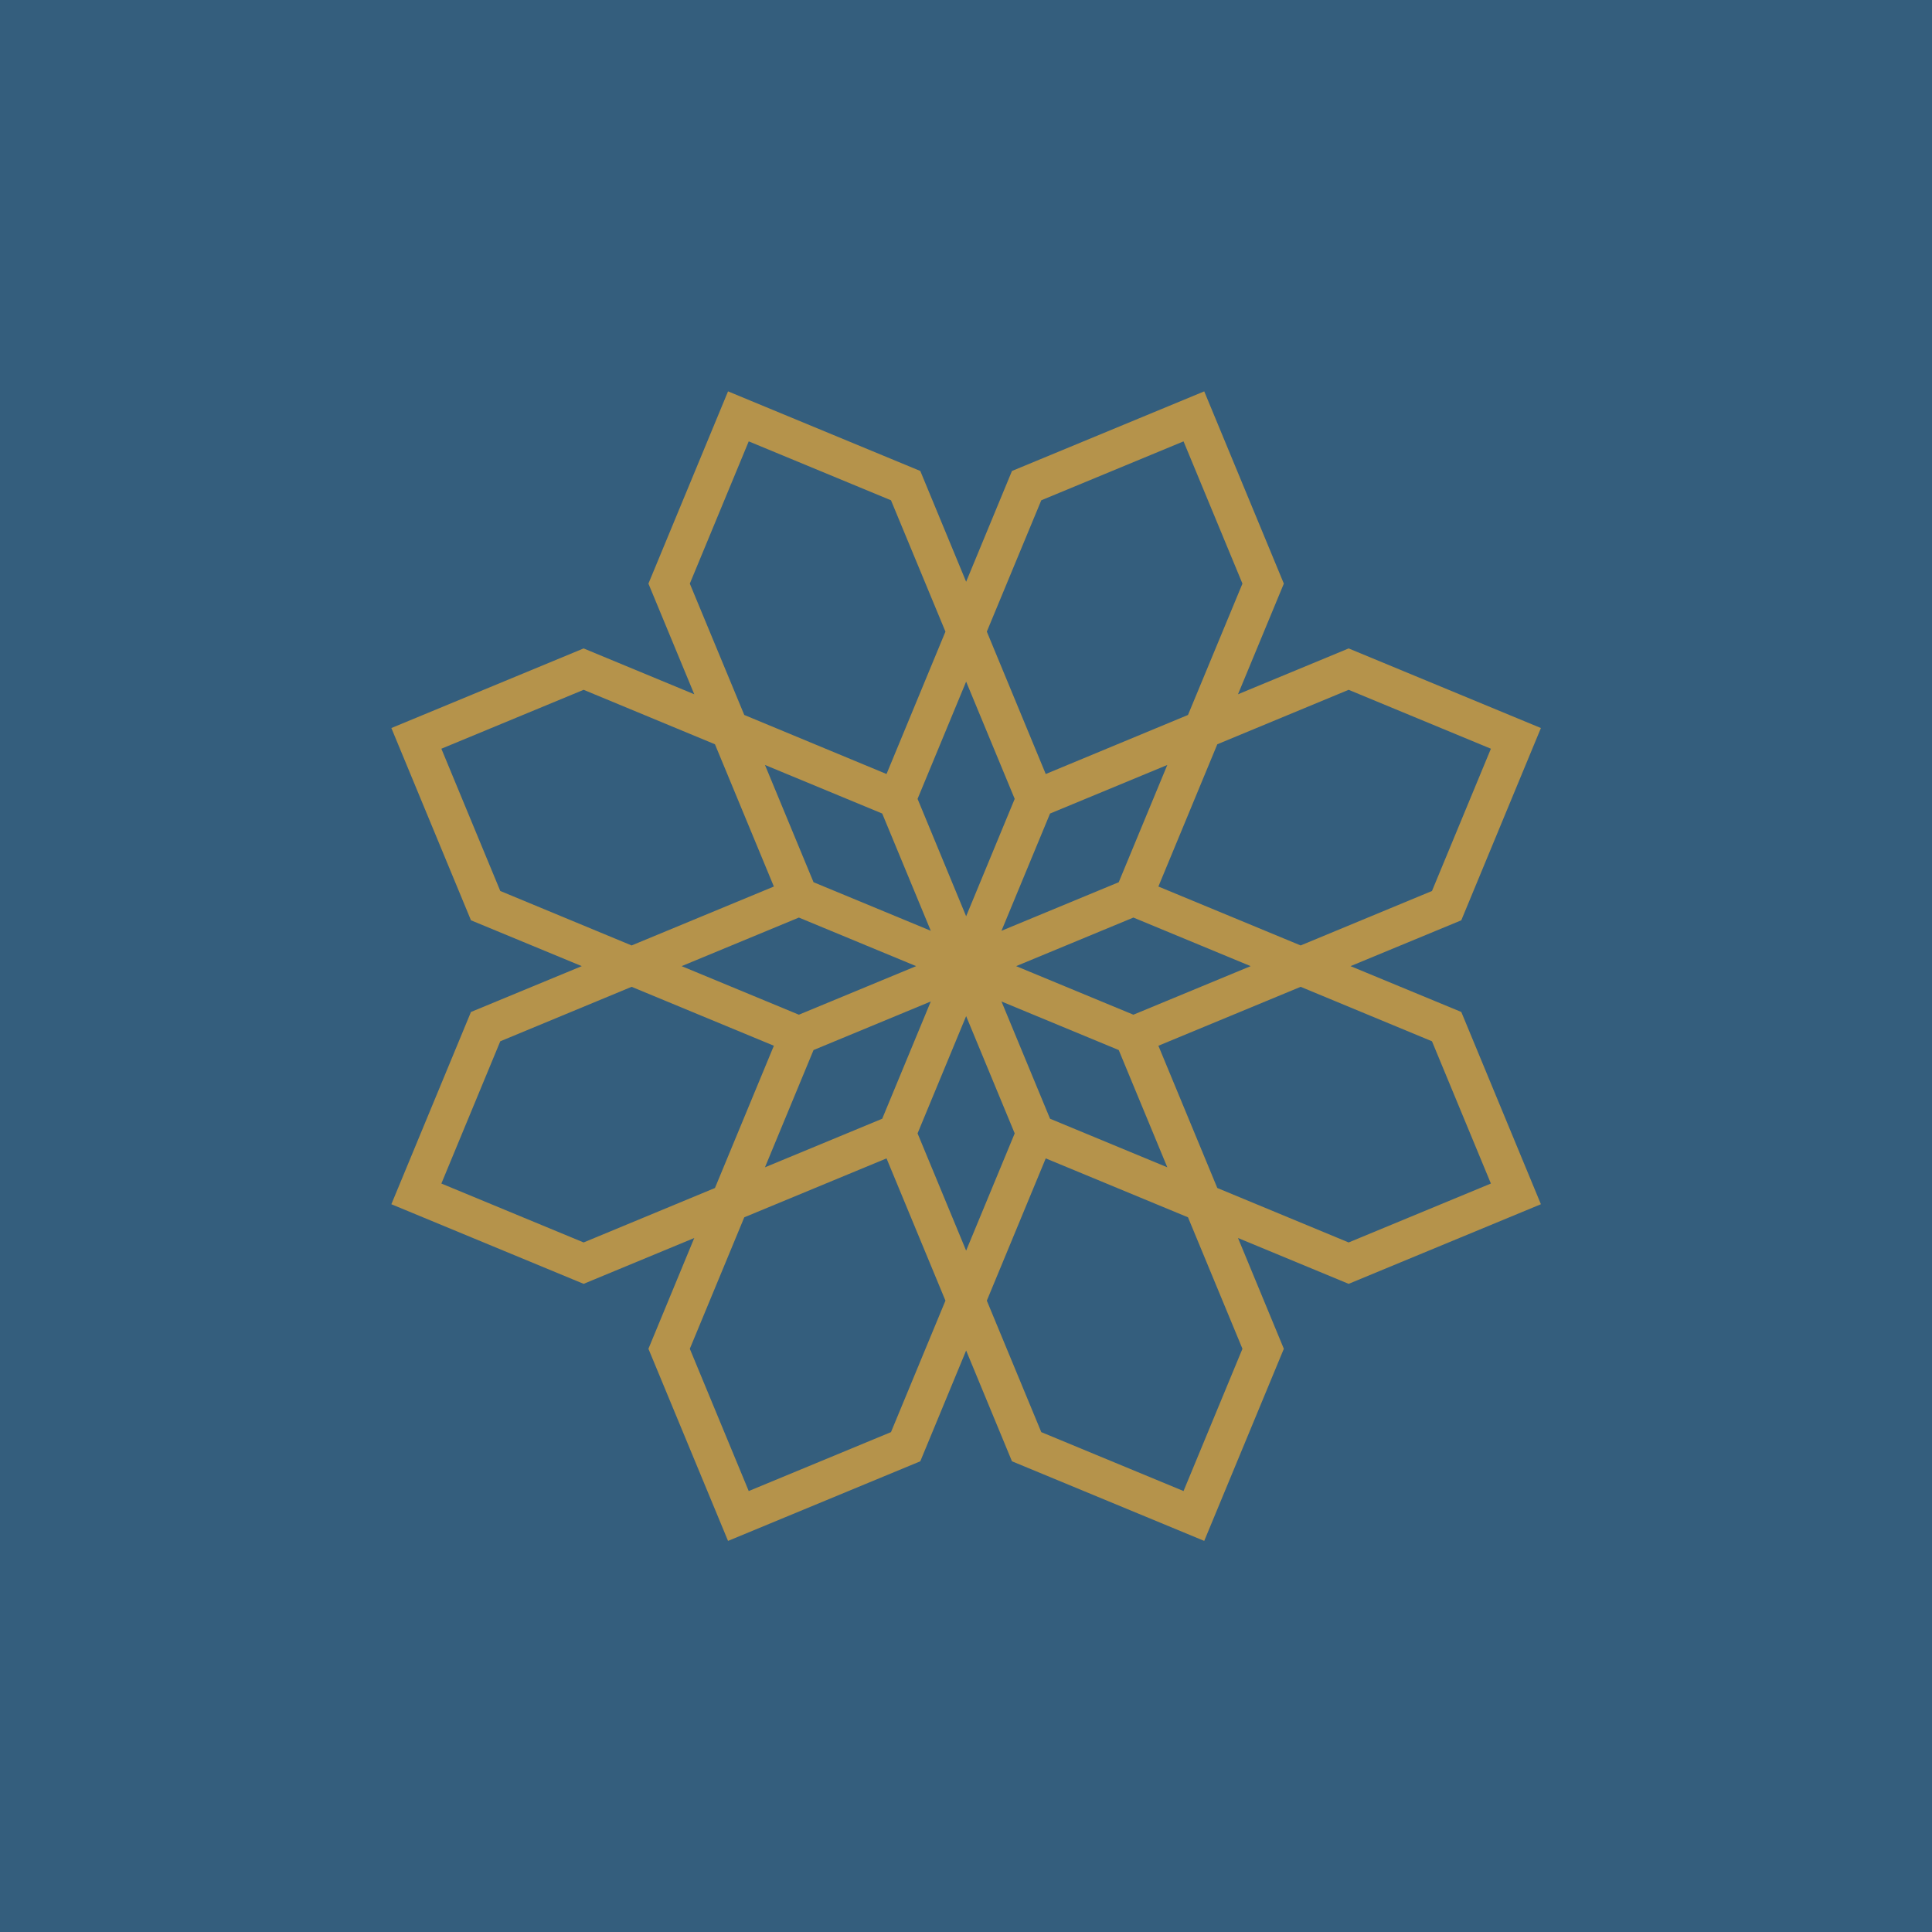
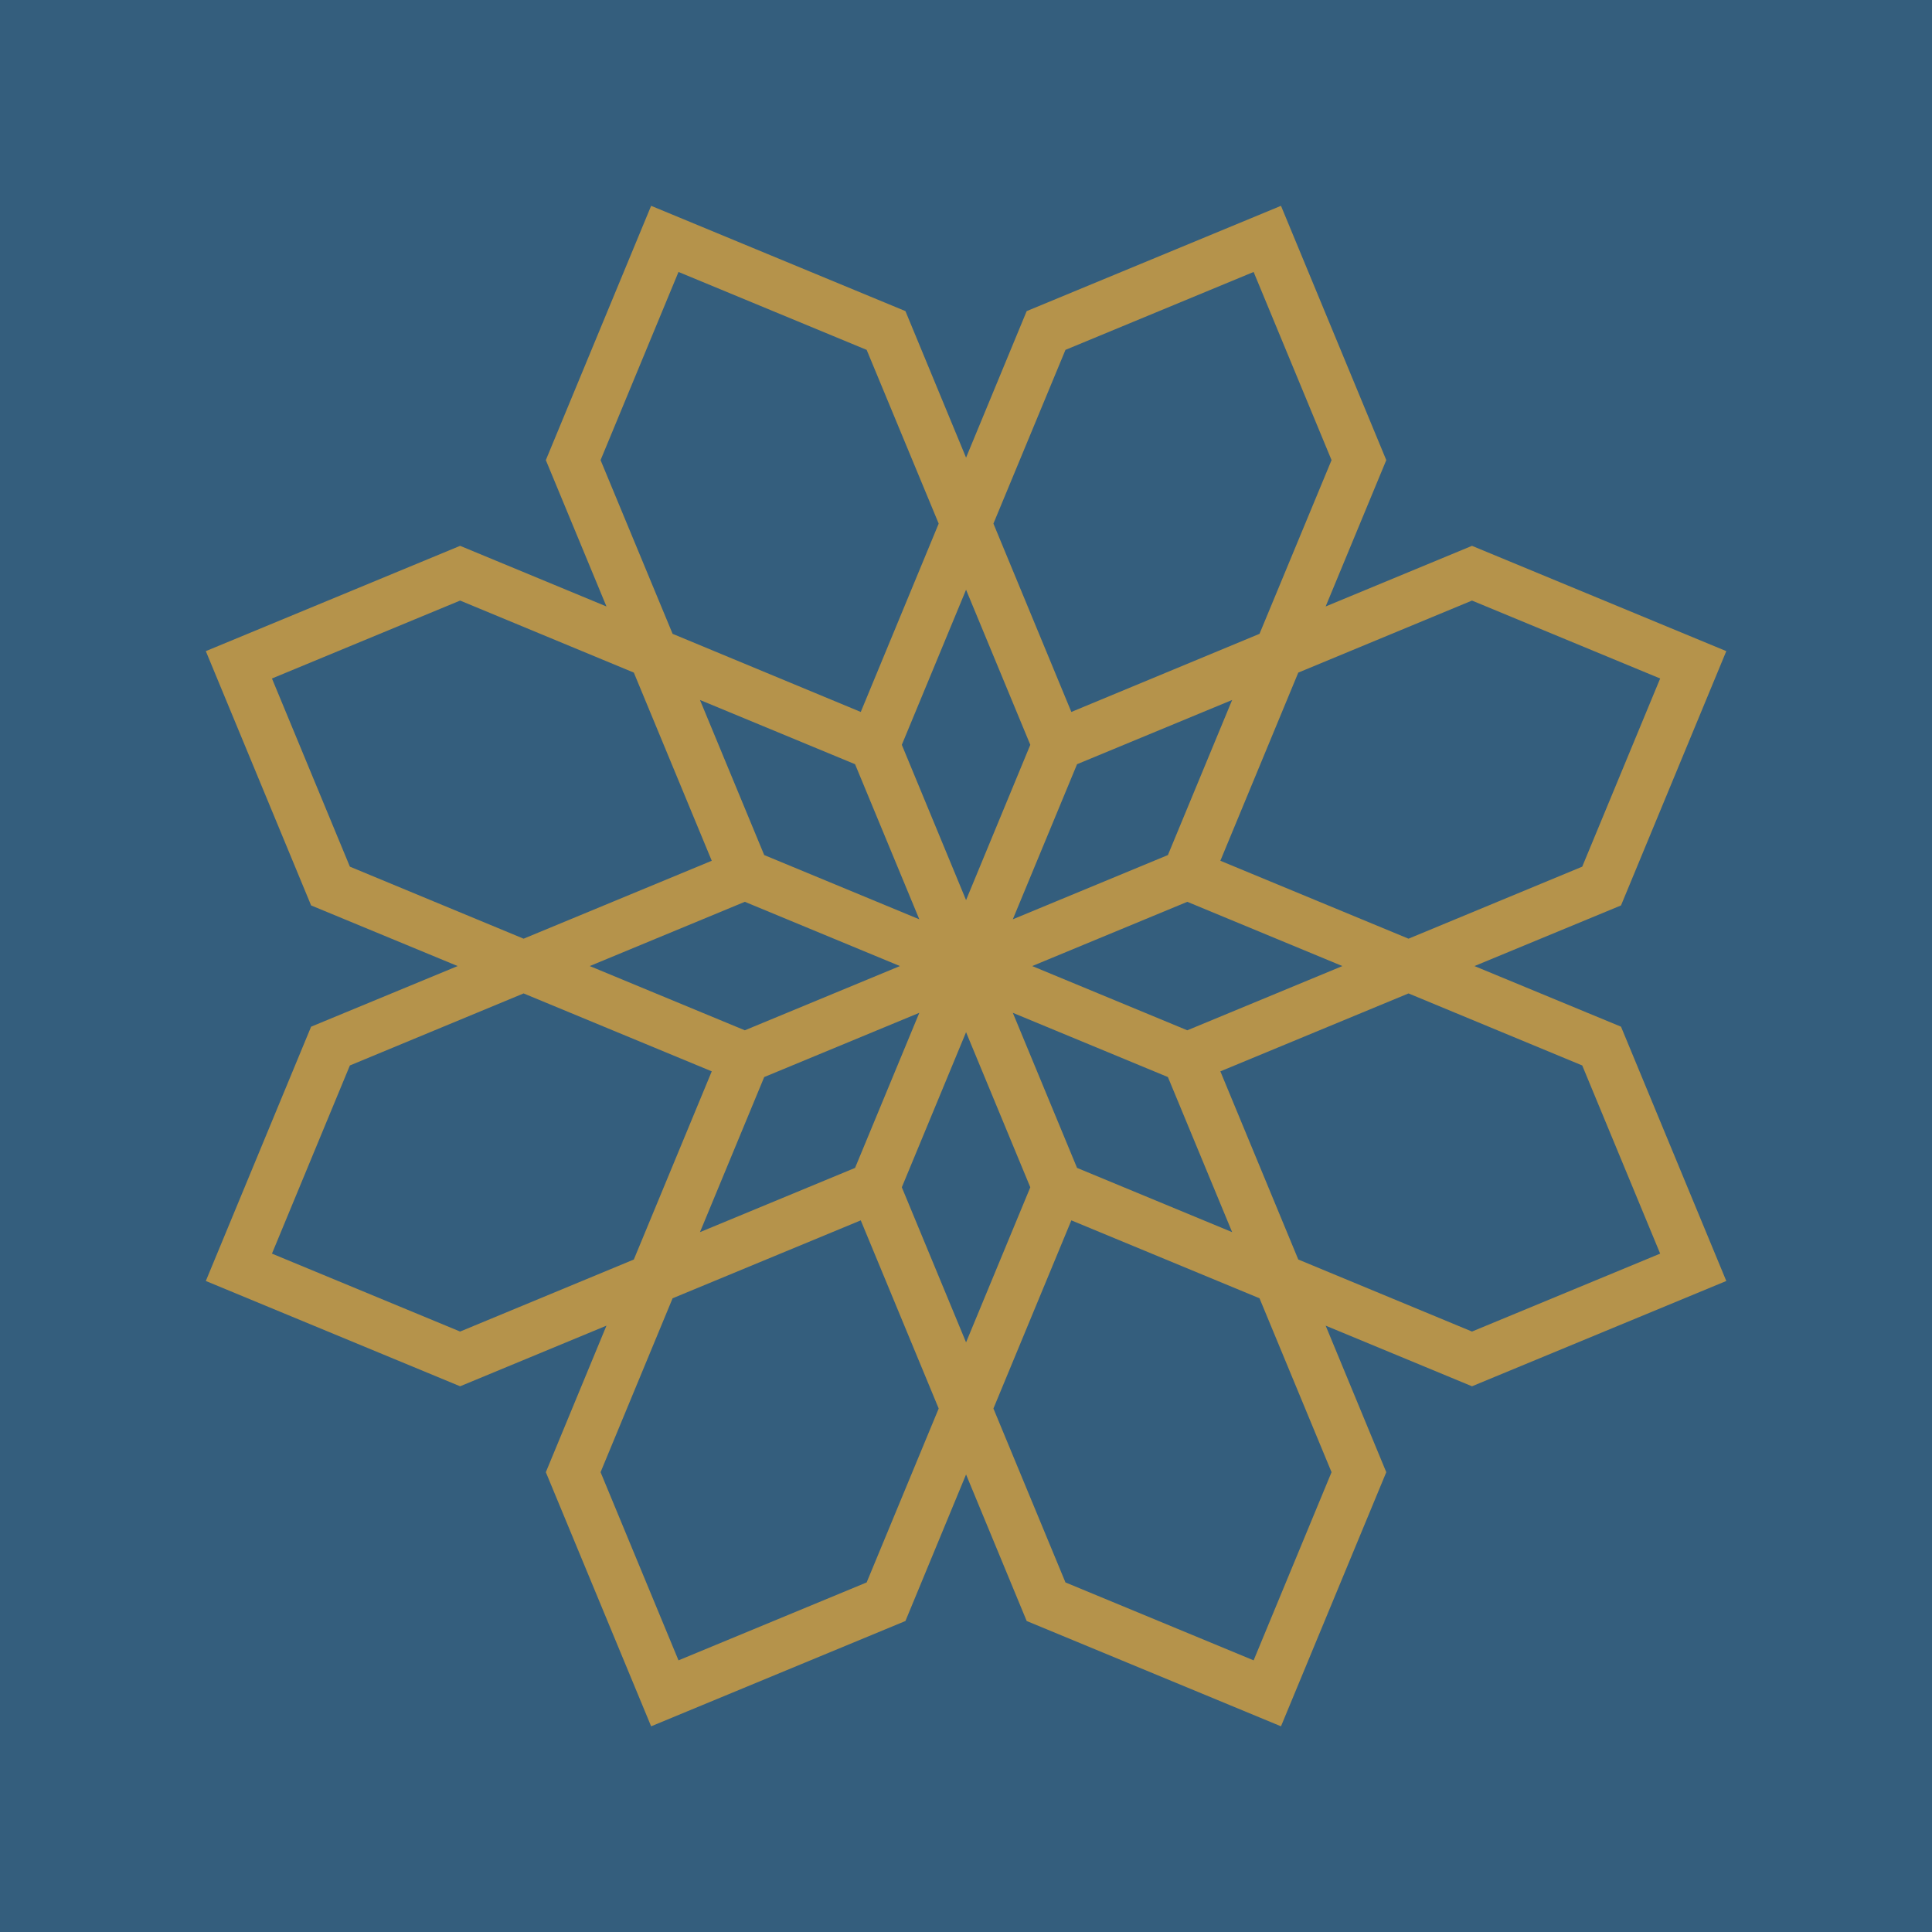
<svg xmlns="http://www.w3.org/2000/svg" width="2000" zoomAndPan="magnify" viewBox="0 0 1500 1500" height="2000" preserveAspectRatio="xMidYMid meet" version="1.0">
  <defs>
-     <clipPath id="bb76561443">
-       <path d="M 303.855 303.855 L 1196.355 303.855 L 1196.355 1196.355 L 303.855 1196.355 Z M 303.855 303.855 " clip-rule="nonzero" />
+     <clipPath id="1e3bffaaba">
+       <path d="M 159.797 159.797 L 1340.297 159.797 L 1340.297 1340.297 L 159.797 1340.297 Z M 159.797 159.797 " clip-rule="nonzero" />
    </clipPath>
  </defs>
  <rect x="-150" width="1800" fill="#ffffff" y="-150" height="1800" fill-opacity="1" />
  <rect x="-150" width="1800" fill="#345e7d" y="-150" height="1800" fill-opacity="1" />
-   <g clip-path="url(#bb76561443)">
-     <path fill="#b5934b" d="M 879.961 787.812 L 788.926 750.105 L 879.961 712.395 L 970.996 750.105 Z M 899.375 811.91 L 1009.82 766.168 L 1111.789 808.449 L 1157.531 918.898 L 1047.082 964.637 L 945.113 922.355 Z M 712.395 879.961 L 750.105 788.926 L 787.812 879.961 L 750.105 970.996 Z M 1048.535 750.105 L 1134.547 714.516 L 1196.355 565.246 L 1047.082 503.438 L 961.18 539.027 L 996.77 453.125 L 934.961 303.855 L 785.691 365.66 L 750.105 451.676 L 714.516 365.66 L 565.246 303.855 L 503.438 453.125 L 539.027 539.027 L 453.125 503.438 L 303.855 565.246 L 365.66 714.516 L 451.676 750.105 L 365.66 785.691 L 303.855 934.965 L 453.125 996.77 L 539.027 961.18 L 503.438 1047.195 L 565.246 1196.355 L 714.516 1134.547 L 750.105 1048.535 L 785.691 1134.547 L 934.961 1196.355 L 996.77 1047.195 L 961.18 961.18 L 1047.082 996.77 L 1196.355 934.965 L 1134.547 785.691 Z M 777.547 722.66 L 815.258 631.625 L 906.293 593.918 L 868.582 684.953 Z M 777.547 777.547 L 868.582 815.258 L 906.293 906.293 L 815.258 868.582 Z M 750.105 711.391 L 712.395 620.246 L 750.105 529.211 L 787.812 620.246 Z M 1009.82 734.039 L 899.375 688.297 L 945.113 577.852 L 1047.082 535.57 L 1157.531 581.309 L 1111.789 691.758 Z M 811.91 899.375 L 922.355 945.113 L 964.637 1047.195 L 918.898 1157.641 L 808.449 1111.902 L 766.168 1009.82 Z M 631.625 815.258 L 722.66 777.547 L 684.953 868.582 L 593.918 906.293 Z M 620.246 712.395 L 711.281 750.105 L 620.246 787.812 L 529.211 750.105 Z M 688.297 899.375 L 734.039 1009.82 L 691.758 1111.902 L 581.309 1157.641 L 535.57 1047.195 L 577.852 945.113 Z M 684.953 631.625 L 722.66 722.66 L 631.625 684.953 L 593.918 593.918 Z M 811.91 600.945 L 766.168 490.387 L 808.449 388.418 L 918.898 342.68 L 964.637 453.125 L 922.355 555.094 Z M 688.297 600.945 L 577.852 555.094 L 535.57 453.125 L 581.309 342.68 L 691.758 388.418 L 734.039 490.387 Z M 555.094 577.852 L 600.832 688.297 L 490.387 734.039 L 388.418 691.758 L 342.676 581.309 L 453.125 535.57 Z M 600.832 811.91 L 555.094 922.355 L 453.125 964.637 L 342.676 918.898 L 388.418 808.449 L 490.387 766.168 Z M 600.832 811.91 " fill-opacity="1" fill-rule="evenodd" />
+   <g clip-path="url(#1e3bffaaba)">
+     <path fill="#b5934b" d="M 921.809 799.922 L 801.398 750.047 L 921.809 700.168 L 1042.219 750.047 Z M 947.484 831.793 L 1093.57 771.293 L 1228.441 827.219 L 1288.945 973.309 L 1142.855 1033.809 L 1007.984 977.883 Z M 700.168 921.809 L 750.047 801.398 L 799.922 921.809 L 750.047 1042.219 Z M 1144.773 750.047 L 1258.547 702.973 L 1340.297 505.535 L 1142.855 423.785 L 1029.234 470.855 L 1076.305 357.234 L 994.555 159.797 L 797.117 241.543 L 750.047 355.316 L 702.973 241.543 L 505.535 159.797 L 423.785 357.234 L 470.855 470.855 L 357.234 423.785 L 159.797 505.535 L 241.543 702.973 L 355.316 750.047 L 241.543 797.117 L 159.797 994.555 L 357.234 1076.305 L 470.855 1029.234 L 423.785 1143.004 L 505.535 1340.297 L 702.973 1258.547 L 750.047 1144.773 L 797.117 1258.547 L 994.555 1340.297 L 1076.305 1143.004 L 1029.234 1029.234 L 1142.855 1076.305 L 1340.297 994.555 L 1258.547 797.117 Z M 786.344 713.746 L 836.223 593.332 L 956.633 543.457 L 906.758 663.867 Z M 786.344 786.344 L 906.758 836.223 L 956.633 956.633 L 836.223 906.758 Z M 750.047 698.84 L 700.168 578.281 L 750.047 457.871 L 799.922 578.281 Z M 1093.57 728.797 L 947.484 668.297 L 1007.984 522.207 L 1142.855 466.281 L 1288.945 526.781 L 1228.441 672.871 Z M 831.793 947.484 L 977.883 1007.984 L 1033.809 1143.004 L 973.309 1289.09 L 827.219 1228.59 L 771.293 1093.57 Z M 593.332 836.223 L 713.746 786.344 L 663.867 906.758 L 543.457 956.633 Z M 578.281 700.168 L 698.695 750.047 L 578.281 799.922 L 457.871 750.047 Z M 668.297 947.484 L 728.797 1093.57 L 672.871 1228.59 L 526.781 1289.09 L 466.281 1143.004 L 522.207 1007.984 Z M 663.867 593.332 L 713.746 713.746 L 593.332 663.867 L 543.457 543.457 Z M 831.793 552.754 L 771.293 406.52 L 827.219 271.648 L 973.309 211.148 L 1033.809 357.234 L 977.883 492.105 Z M 668.297 552.754 L 522.207 492.105 L 466.281 357.234 L 526.781 211.148 L 672.871 271.648 L 728.797 406.52 Z M 492.105 522.207 L 552.605 668.297 L 406.52 728.797 L 271.648 672.871 L 211.148 526.781 L 357.234 466.281 Z M 552.605 831.793 L 492.105 977.883 L 357.234 1033.809 L 211.148 973.309 L 271.648 827.219 L 406.52 771.293 Z M 552.605 831.793 " fill-opacity="1" fill-rule="evenodd" />
  </g>
</svg>
